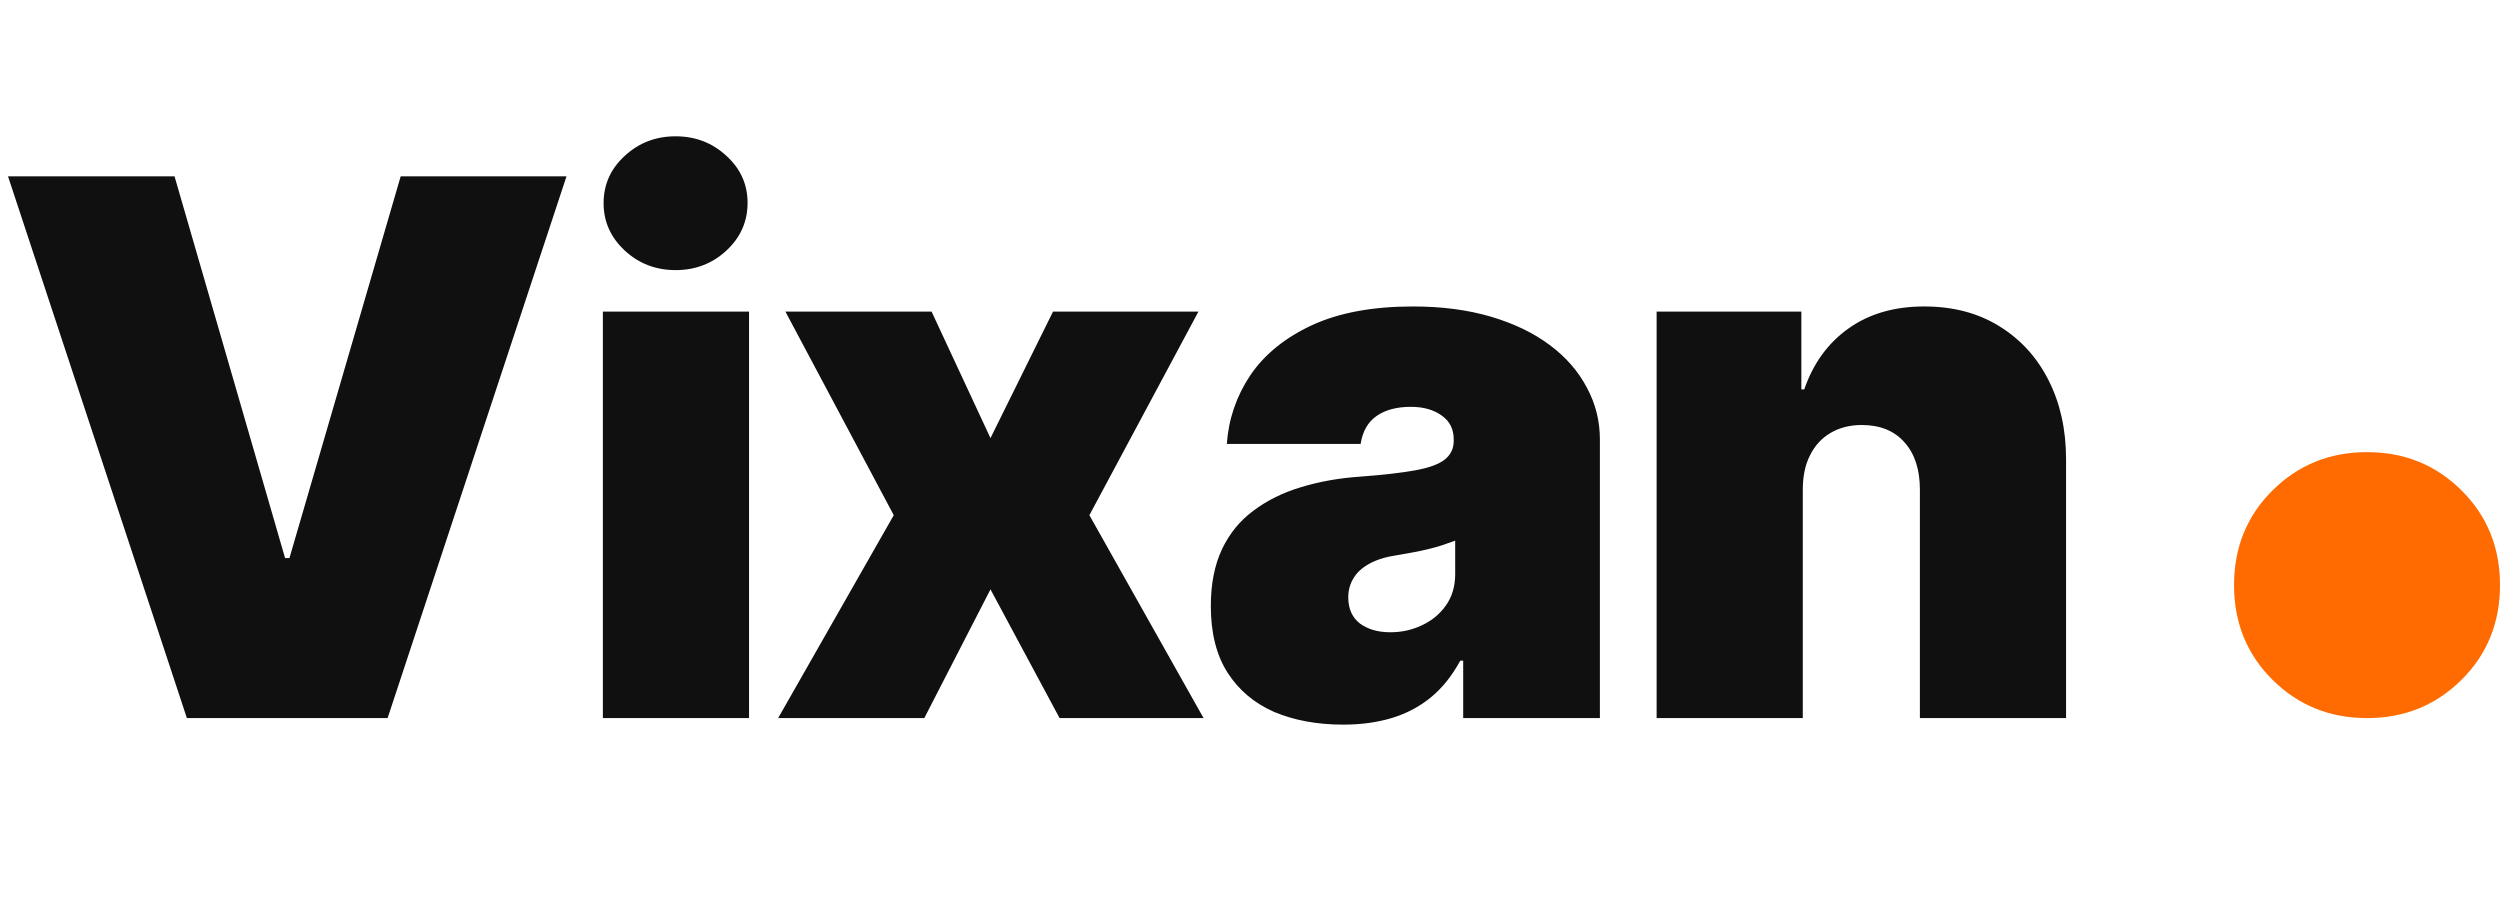
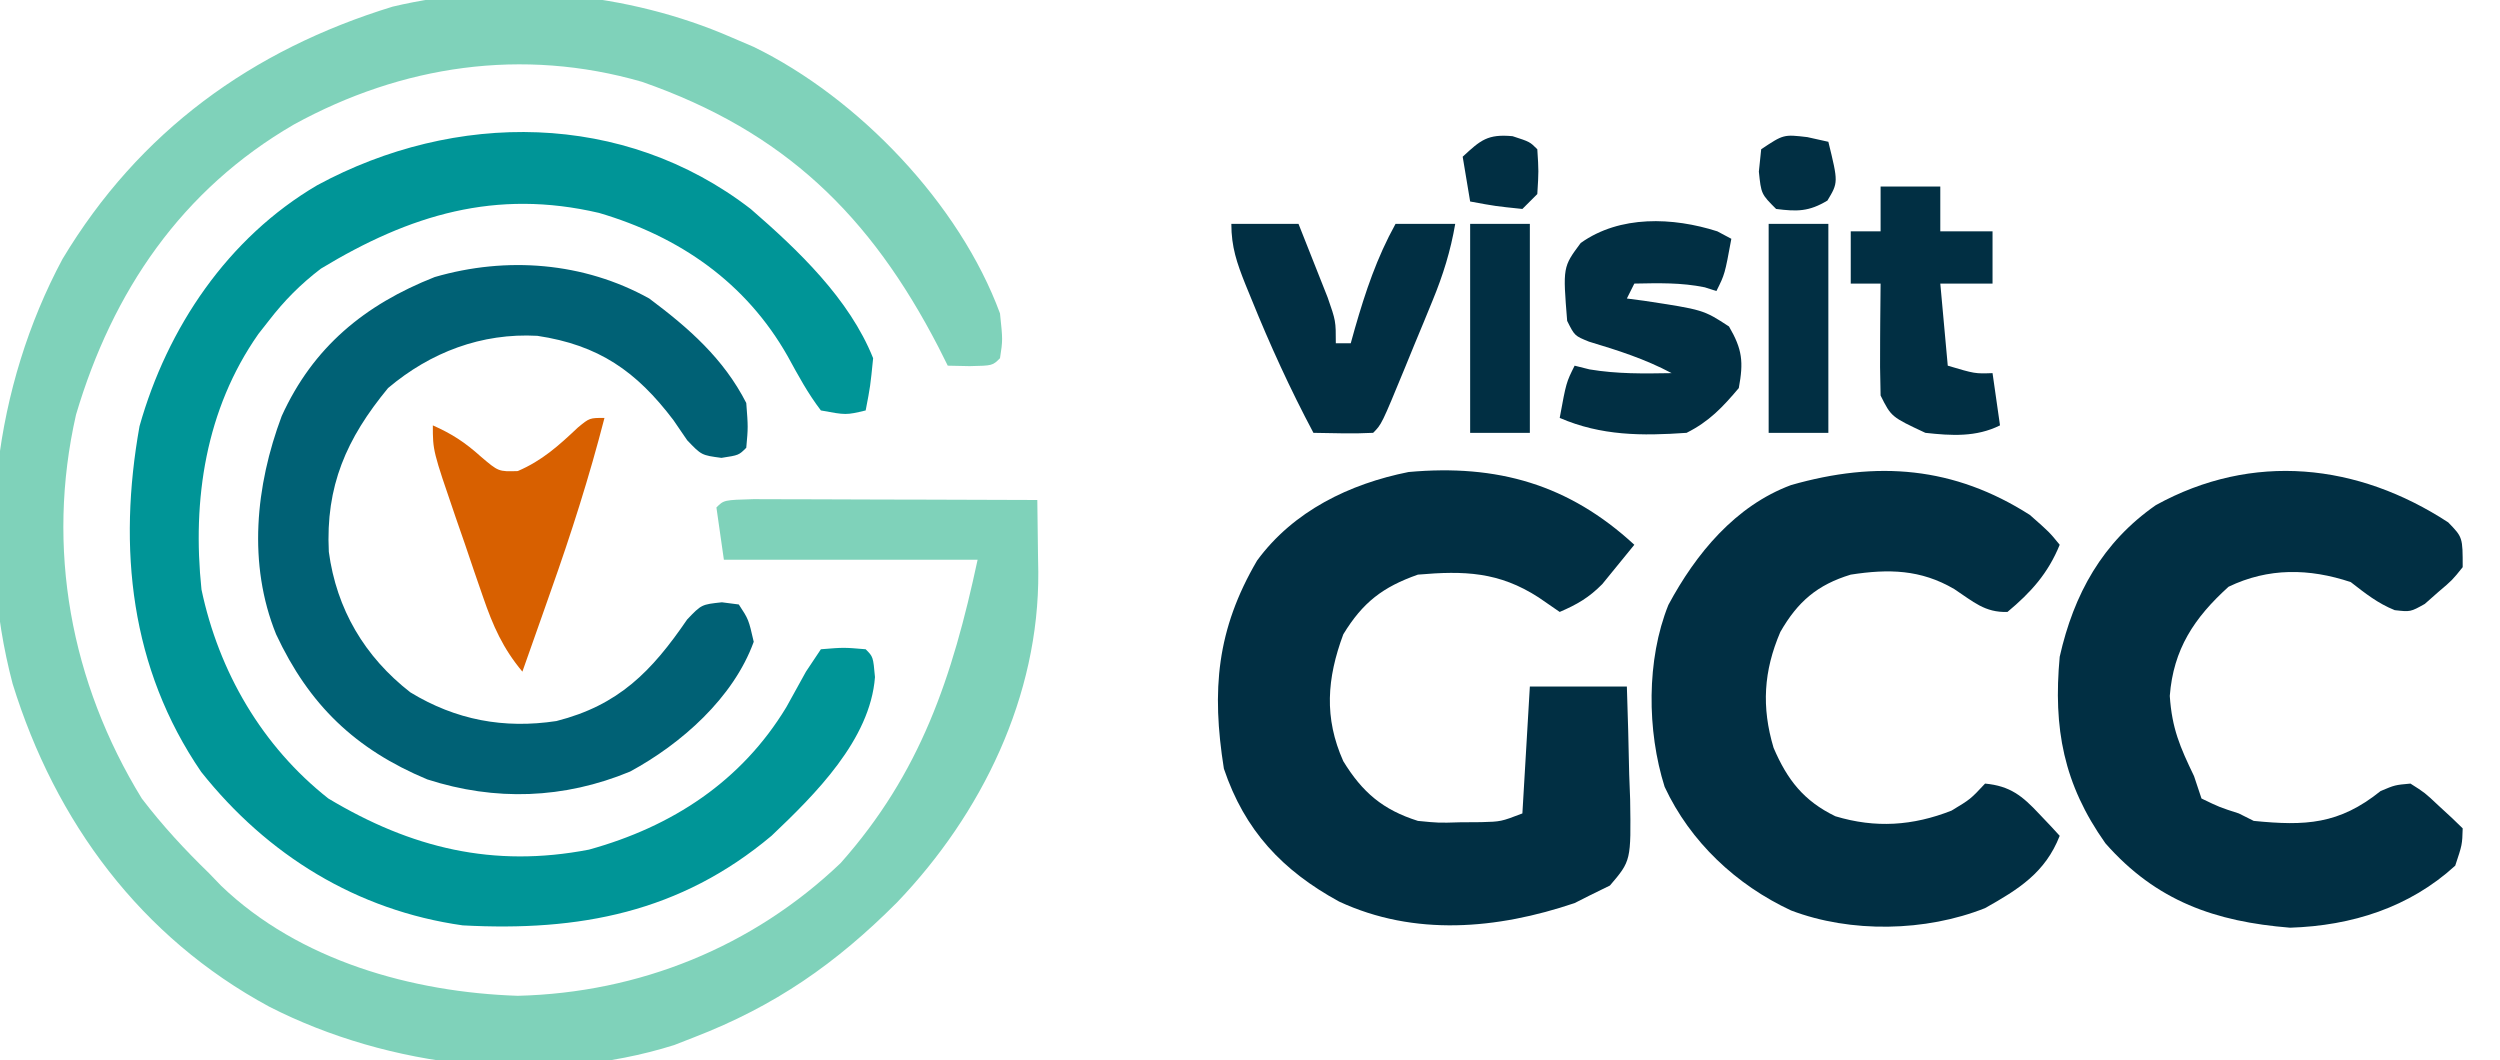
- <svg xmlns="http://www.w3.org/2000/svg" width="94" height="34" viewBox="0 0 94 34" fill="none">
-   <path d="M89 27C87.599 27 86.415 26.521 85.449 25.563C84.483 24.605 84 23.418 84 22C84 20.582 84.483 19.395 85.449 18.437C86.415 17.479 87.599 17 89 17C90.401 17 91.585 17.479 92.551 18.437C93.517 19.395 94 20.582 94 22C94 23.418 93.517 24.605 92.551 25.563C91.585 26.521 90.401 27 89 27Z" fill="#FF6B00" />
-   <path d="M6.562 6.629L10.719 20.984H10.883L15.066 6.629H21.301L14.574 27H7.027L0.301 6.629H6.562ZM22.668 27V11.715H28.164V27H22.668ZM25.402 10.156C24.655 10.156 24.017 9.91 23.488 9.418C22.96 8.926 22.695 8.333 22.695 7.641C22.695 6.939 22.96 6.346 23.488 5.863C24.017 5.371 24.655 5.125 25.402 5.125C26.15 5.125 26.788 5.371 27.316 5.863C27.845 6.346 28.109 6.934 28.109 7.627C28.109 8.329 27.845 8.926 27.316 9.418C26.788 9.91 26.15 10.156 25.402 10.156ZM35.027 11.715L37.242 16.473L39.594 11.715H45.062L40.961 19.371L45.254 27H39.84L37.242 22.16L34.754 27H29.258L33.605 19.371L29.531 11.715H35.027ZM50.504 27.246C49.529 27.246 48.663 27.087 47.906 26.768C47.159 26.439 46.575 25.947 46.156 25.291C45.737 24.635 45.527 23.801 45.527 22.789C45.527 21.951 45.669 21.235 45.951 20.643C46.234 20.05 46.63 19.567 47.141 19.193C47.651 18.811 48.243 18.519 48.918 18.318C49.602 18.109 50.34 17.977 51.133 17.922C51.99 17.858 52.673 17.781 53.184 17.689C53.703 17.598 54.077 17.466 54.305 17.293C54.542 17.111 54.66 16.874 54.66 16.582V16.527C54.66 16.135 54.51 15.835 54.209 15.625C53.908 15.406 53.521 15.297 53.047 15.297C52.518 15.297 52.09 15.411 51.762 15.639C51.434 15.867 51.233 16.217 51.16 16.691H46.129C46.193 15.762 46.484 14.905 47.004 14.121C47.533 13.337 48.303 12.708 49.315 12.234C50.335 11.76 51.607 11.523 53.129 11.523C54.214 11.523 55.189 11.651 56.055 11.906C56.921 12.162 57.659 12.517 58.27 12.973C58.88 13.428 59.345 13.962 59.664 14.572C59.992 15.174 60.156 15.825 60.156 16.527V27H55.016V24.84H54.906C54.596 25.414 54.223 25.879 53.785 26.234C53.357 26.581 52.869 26.836 52.322 27C51.775 27.164 51.169 27.246 50.504 27.246ZM52.281 23.773C52.7 23.773 53.092 23.687 53.457 23.514C53.831 23.34 54.132 23.094 54.359 22.775C54.596 22.447 54.715 22.051 54.715 21.586V20.328C54.569 20.383 54.414 20.438 54.25 20.492C54.086 20.547 53.908 20.597 53.717 20.643C53.535 20.688 53.343 20.729 53.143 20.766C52.951 20.802 52.746 20.838 52.527 20.875C52.099 20.939 51.748 21.048 51.475 21.203C51.21 21.349 51.014 21.531 50.887 21.75C50.759 21.96 50.695 22.197 50.695 22.461C50.695 22.889 50.841 23.217 51.133 23.445C51.434 23.664 51.816 23.773 52.281 23.773ZM67.785 18.414V27H62.289V11.715H67.731V14.641H67.84C68.177 13.665 68.728 12.904 69.494 12.357C70.269 11.801 71.221 11.523 72.352 11.523C73.436 11.523 74.375 11.77 75.168 12.262C75.97 12.754 76.59 13.433 77.027 14.299C77.465 15.165 77.684 16.154 77.684 17.266V27H72.188V18.414C72.188 17.658 71.996 17.065 71.613 16.637C71.231 16.199 70.693 15.98 70 15.98C69.553 15.98 69.162 16.081 68.824 16.281C68.496 16.473 68.241 16.751 68.059 17.115C67.876 17.471 67.785 17.904 67.785 18.414Z" fill="#101010" />
+ <svg xmlns="http://www.w3.org/2000/svg" version="1.1" width="335" height="142">
+   <path d="M0 0 C0.987 0.423 1.975 0.846 2.992 1.281 C17.03 8.121 30.591 22.316 36 37 C36.375 40.562 36.375 40.562 36 43 C35 44 35 44 31.938 44.062 C30.968 44.042 29.999 44.021 29 44 C28.587 43.178 28.175 42.355 27.75 41.508 C18.612 23.843 7.105 12.616 -11.969 5.965 C-28.012 1.329 -44.145 3.745 -58.607 11.678 C-73.679 20.428 -82.908 34.024 -87.812 50.562 C-91.878 68.45 -88.53 86.453 -79 102 C-76.239 105.614 -73.26 108.834 -70 112 C-69.46 112.561 -68.92 113.121 -68.363 113.699 C-57.904 123.737 -42.733 127.968 -28.625 128.438 C-12.358 128.036 2.851 121.908 14.648 110.648 C25.361 98.583 29.618 85.784 33 70 C21.78 70 10.56 70 -1 70 C-1.495 66.535 -1.495 66.535 -2 63 C-1 62 -1 62 2.969 61.886 C4.741 61.887 6.513 61.892 8.285 61.902 C9.216 61.904 10.147 61.905 11.106 61.907 C14.091 61.912 17.077 61.925 20.062 61.938 C22.081 61.943 24.1 61.947 26.119 61.951 C31.079 61.962 36.04 61.979 41 62 C41.041 64.509 41.07 67.018 41.094 69.527 C41.113 70.577 41.113 70.577 41.132 71.648 C41.247 88.291 33.571 104.051 22.204 115.921 C14.003 124.142 5.871 129.801 -5 134 C-5.875 134.342 -6.751 134.683 -7.652 135.035 C-25.1 140.544 -45.876 138.094 -61.919 129.896 C-79.141 120.596 -90.582 105.136 -96.309 86.621 C-101.291 67.735 -98.793 46.828 -89.625 29.707 C-79.374 12.63 -64.3 1.698 -45.387 -4.109 C-30.585 -7.634 -13.859 -6.045 0 0 Z " fill="#7FD2BA" transform="translate(98,5)" />
+   <path d="M0 0 C6.344 5.501 13.215 12.035 16.398 19.992 C16.023 23.742 16.023 23.742 15.398 26.992 C12.773 27.617 12.773 27.617 9.398 26.992 C7.639 24.692 6.338 22.267 4.949 19.727 C-0.649 9.856 -9.514 3.711 -20.328 0.523 C-34.196 -2.717 -45.661 0.766 -57.602 7.992 C-60.34 10.085 -62.5 12.267 -64.602 14.992 C-65.058 15.574 -65.514 16.155 -65.984 16.754 C-73.051 26.846 -74.867 38.947 -73.602 50.992 C-71.285 61.991 -65.491 71.989 -56.602 78.992 C-45.489 85.653 -34.496 88.313 -21.688 85.844 C-10.517 82.761 -1.233 76.675 4.773 66.742 C5.652 65.161 6.528 63.578 7.398 61.992 C8.388 60.507 8.388 60.507 9.398 58.992 C12.461 58.742 12.461 58.742 15.398 58.992 C16.398 59.992 16.398 59.992 16.645 62.723 C16.014 71.102 8.638 78.434 2.785 83.988 C-9.465 94.273 -22.991 96.833 -38.602 95.992 C-52.772 93.99 -64.769 86.591 -73.641 75.426 C-83.149 61.528 -84.828 45.44 -81.906 29.105 C-78.188 15.904 -70.077 3.85 -58.094 -3.188 C-39.63 -13.181 -17.051 -13.159 0 0 Z " fill="#009597" transform="translate(100.6016,28.00781)" />
+   <path d="M0 0 C-0.908 1.132 -1.827 2.255 -2.75 3.375 C-3.516 4.315 -3.516 4.315 -4.297 5.273 C-6.082 7.083 -7.679 8.001 -10 9 C-11.392 8.041 -11.392 8.041 -12.812 7.062 C-18.159 3.603 -22.793 3.467 -29 4 C-33.716 5.659 -36.398 7.726 -39 12 C-41.191 17.907 -41.598 23.18 -39 29 C-36.439 33.184 -33.692 35.518 -29 37 C-26.206 37.276 -26.206 37.276 -23.375 37.188 C-21.963 37.178 -21.963 37.178 -20.523 37.168 C-17.874 37.098 -17.874 37.098 -15 36 C-14.67 30.39 -14.34 24.78 -14 19 C-9.71 19 -5.42 19 -1 19 C-0.865 22.918 -0.766 26.831 -0.688 30.75 C-0.646 31.861 -0.604 32.972 -0.561 34.117 C-0.437 42.34 -0.437 42.34 -3.27 45.66 C-4.171 46.102 -5.072 46.544 -6 47 C-6.66 47.334 -7.32 47.668 -8 48.012 C-18.392 51.523 -29.466 52.503 -39.562 47.809 C-47.171 43.653 -52.216 38.278 -55 30 C-56.667 19.498 -55.969 11.359 -50.547 2.109 C-45.687 -4.518 -38.161 -8.168 -30.25 -9.75 C-18.374 -10.83 -8.763 -8.089 0 0 Z " fill="#012F43" transform="translate(219,73)" />
+   <path d="M0 0 C1.938 2 1.938 2 1.938 6 C0.547 7.738 0.547 7.738 -1.312 9.312 C-1.916 9.845 -2.519 10.377 -3.141 10.926 C-5.062 12 -5.062 12 -7.168 11.762 C-9.454 10.843 -11.12 9.504 -13.062 8 C-18.645 6.139 -24.114 6.062 -29.438 8.625 C-34.044 12.792 -36.832 16.998 -37.312 23.25 C-37.021 27.619 -35.946 30.082 -34.062 34 C-33.733 34.99 -33.403 35.98 -33.062 37 C-30.639 38.17 -30.639 38.17 -28.062 39 C-27.402 39.33 -26.742 39.66 -26.062 40 C-19.15 40.689 -14.636 40.486 -9.062 36 C-7.137 35.188 -7.137 35.188 -5.062 35 C-3.141 36.215 -3.141 36.215 -1.312 37.938 C-0.699 38.503 -0.085 39.069 0.547 39.652 C1.235 40.319 1.235 40.319 1.938 41 C1.875 43.188 1.875 43.188 0.938 46 C-5.195 51.599 -12.907 54.048 -21.188 54.312 C-31.198 53.505 -39.11 50.768 -45.938 43 C-51.56 35.063 -52.944 27.584 -52.062 18 C-50.17 9.596 -46.337 2.673 -39.184 -2.309 C-26.205 -9.467 -12.109 -7.908 0 0 Z " fill="#012F43" transform="translate(328.0625,70)" />
+   <path d="M0 0 C2.625 2.312 2.625 2.312 4 4 C2.44 7.828 0.164 10.364 -3 13 C-6.035 13.101 -7.581 11.617 -10.125 9.938 C-14.629 7.299 -18.913 7.215 -24 8 C-28.491 9.366 -31.113 11.629 -33.438 15.688 C-35.678 20.915 -35.971 25.755 -34.34 31.207 C-32.501 35.498 -30.296 38.328 -26.059 40.379 C-20.675 42.003 -15.686 41.662 -10.5 39.625 C-7.956 38.094 -7.956 38.094 -6 36 C-2.636 36.321 -1.012 37.646 1.25 40.062 C2.031 40.884 2.031 40.884 2.828 41.723 C3.215 42.144 3.602 42.566 4 43 C2.056 47.948 -1.488 50.149 -6 52.688 C-13.962 55.852 -23.992 56.051 -32 53 C-39.322 49.593 -45.504 43.817 -48.938 36.438 C-51.313 28.925 -51.39 19.393 -48.438 12.062 C-44.748 5.178 -39.464 -1.216 -32 -4 C-20.478 -7.295 -10.178 -6.496 0 0 Z " fill="#012F43" transform="translate(272,69)" />
+   <path d="M0 0 C5.296 3.959 9.962 8.048 13 14 C13.25 17.25 13.25 17.25 13 20 C12 21 12 21 9.672 21.355 C7 21 7 21 5.078 18.988 C4.475 18.105 3.872 17.222 3.25 16.312 C-1.724 9.736 -6.775 6.235 -15 5 C-22.466 4.594 -29.309 7.195 -35 12 C-40.595 18.789 -43.373 25.126 -42.938 33.938 C-41.91 41.629 -38.135 48.016 -32.008 52.777 C-25.917 56.487 -19.467 57.688 -12.441 56.621 C-4.109 54.501 0.307 49.995 5.078 43.012 C7 41 7 41 9.734 40.707 C10.856 40.852 10.856 40.852 12 41 C13.312 43 13.312 43 14 46 C11.276 53.514 4.285 59.682 -2.57 63.391 C-11.43 67.059 -20.623 67.382 -29.75 64.438 C-39.391 60.41 -45.578 54.458 -50 45 C-53.818 35.574 -52.748 25.082 -49.254 15.758 C-45.054 6.52 -38.142 0.83 -28.75 -2.875 C-19.121 -5.676 -8.781 -4.877 0 0 Z " fill="#006175" transform="translate(87,40)" />
+   <path d="M0 0 C0.619 0.33 1.238 0.66 1.875 1 C1 5.75 1 5.75 -0.125 8 C-0.641 7.835 -1.156 7.67 -1.688 7.5 C-4.859 6.85 -7.897 6.938 -11.125 7 C-11.455 7.66 -11.785 8.32 -12.125 9 C-11.004 9.147 -11.004 9.147 -9.859 9.297 C-1.88 10.508 -1.88 10.508 1.562 12.75 C3.358 15.828 3.52 17.49 2.875 21 C0.702 23.573 -1.105 25.49 -4.125 27 C-10.09 27.419 -15.557 27.408 -21.125 25 C-20.25 20.25 -20.25 20.25 -19.125 18 C-18.465 18.165 -17.805 18.33 -17.125 18.5 C-13.394 19.122 -9.906 19.064 -6.125 19 C-9.705 17.099 -13.33 15.946 -17.199 14.781 C-19.125 14 -19.125 14 -20.125 12 C-20.707 4.783 -20.707 4.783 -18.312 1.562 C-13.072 -2.181 -5.952 -1.905 0 0 Z " fill="#012F43" transform="translate(230.125,31)" />
+   <path d="M0 0 C2.97 0 5.94 0 9 0 C9.839 2.102 10.671 4.206 11.5 6.312 C11.964 7.484 12.428 8.656 12.906 9.863 C14 13 14 13 14 16 C14.66 16 15.32 16 16 16 C16.182 15.348 16.364 14.695 16.551 14.023 C17.975 9.073 19.494 4.535 22 0 C24.64 0 27.28 0 30 0 C29.374 3.644 28.373 6.849 26.969 10.266 C26.57 11.238 26.172 12.21 25.762 13.211 C25.137 14.715 25.137 14.715 24.5 16.25 C23.875 17.778 23.875 17.778 23.238 19.336 C20.137 26.863 20.137 26.863 19 28 C16.329 28.141 13.676 28.042 11 28 C7.891 22.154 5.168 16.197 2.688 10.062 C2.421 9.412 2.155 8.762 1.88 8.092 C0.742 5.231 0 3.109 0 0 Z " fill="#012F43" transform="translate(165,30)" />
+   <path d="M0 0 C2.64 0 5.28 0 8 0 C8 1.98 8 3.96 8 6 C10.31 6 12.62 6 15 6 C15 8.31 15 10.62 15 13 C12.69 13 10.38 13 8 13 C8.33 16.63 8.66 20.26 9 24 C12.636 25.081 12.636 25.081 15 25 C15.33 27.31 15.66 29.62 16 32 C12.811 33.595 9.471 33.386 6 33 C1.431 30.861 1.431 30.861 0 28 C-0.072 25.448 -0.093 22.925 -0.062 20.375 C-0.058 19.669 -0.053 18.962 -0.049 18.234 C-0.037 16.49 -0.019 14.745 0 13 C-1.32 13 -2.64 13 -4 13 C-4 10.69 -4 8.38 -4 6 C-2.68 6 -1.36 6 0 6 C0 4.02 0 2.04 0 0 Z " fill="#012F43" transform="translate(252,25)" />
+   <path d="M0 0 C-2.026 7.873 -4.47 15.527 -7.188 23.188 C-7.556 24.235 -7.924 25.282 -8.303 26.361 C-9.198 28.909 -10.098 31.455 -11 34 C-13.619 30.865 -14.935 27.878 -16.262 24.027 C-16.856 22.307 -16.856 22.307 -17.463 20.553 C-17.867 19.36 -18.271 18.167 -18.688 16.938 C-19.311 15.142 -19.311 15.142 -19.947 13.311 C-23 4.403 -23 4.403 -23 1 C-20.417 2.148 -18.693 3.275 -16.562 5.188 C-14.199 7.201 -14.199 7.201 -11.625 7.125 C-8.344 5.719 -6.134 3.712 -3.551 1.277 C-2 0 -2 0 0 0 Z " fill="#D86000" transform="translate(81,56)" />
+   <path d="M0 0 C2.64 0 5.28 0 8 0 C8 9.24 8 18.48 8 28 C5.36 28 2.72 28 0 28 C0 18.76 0 9.52 0 0 Z " fill="#012F43" transform="translate(237,30)" />
+   <path d="M0 0 C2.64 0 5.28 0 8 0 C8 9.24 8 18.48 8 28 C5.36 28 2.72 28 0 28 C0 18.76 0 9.52 0 0 Z " fill="#012F43" transform="translate(197,30)" />
+   <path d="M0 0 C0.928 0.206 1.856 0.412 2.812 0.625 C4.144 6.072 4.144 6.072 2.688 8.5 C0.218 9.982 -1.354 9.988 -4.188 9.625 C-6.188 7.625 -6.188 7.625 -6.5 4.625 C-6.397 3.635 -6.294 2.645 -6.188 1.625 C-3.188 -0.375 -3.188 -0.375 0 0 Z " fill="#012F43" transform="translate(242.1875,18.375)" />
+   <path d="M0 0 C2.312 0.75 2.312 0.75 3.312 1.75 C3.5 4.688 3.5 4.688 3.312 7.75 C2.652 8.41 1.992 9.07 1.312 9.75 C-2.312 9.375 -2.312 9.375 -5.688 8.75 C-6.018 6.77 -6.348 4.79 -6.688 2.75 C-4.28 0.521 -3.347 -0.311 0 0 Z " fill="#012F43" transform="translate(202.6875,18.25)" />
</svg>
